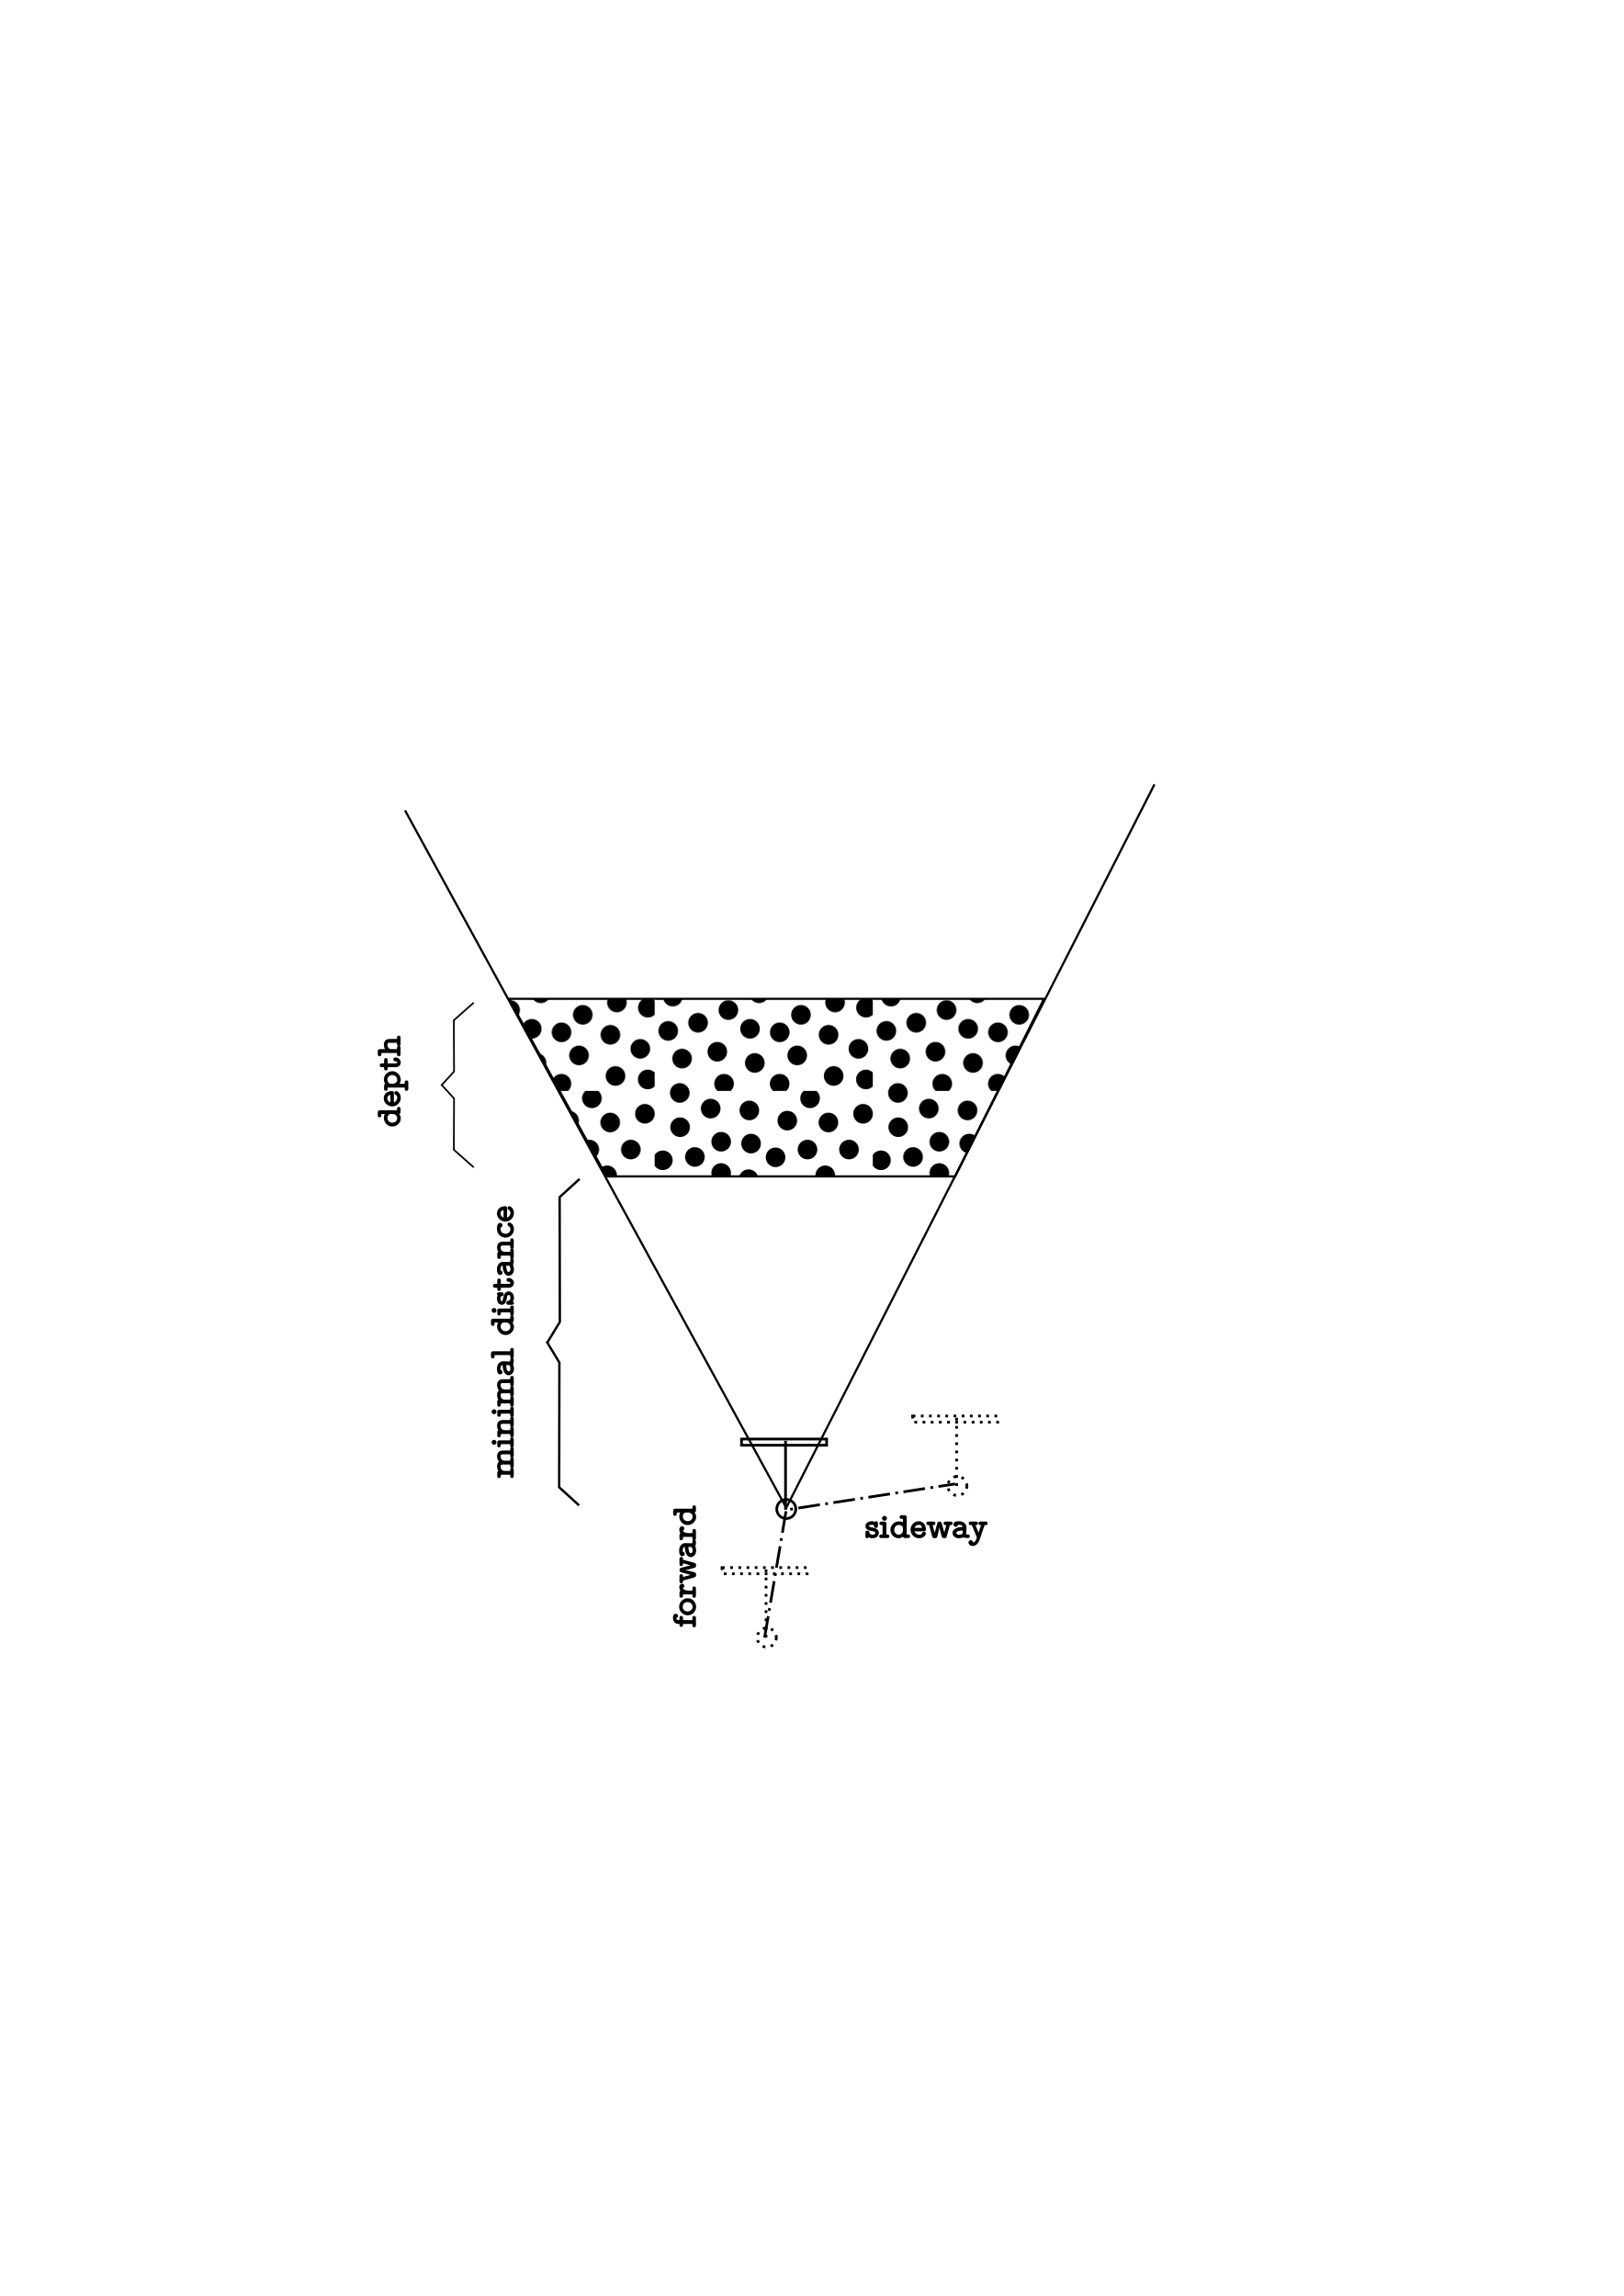
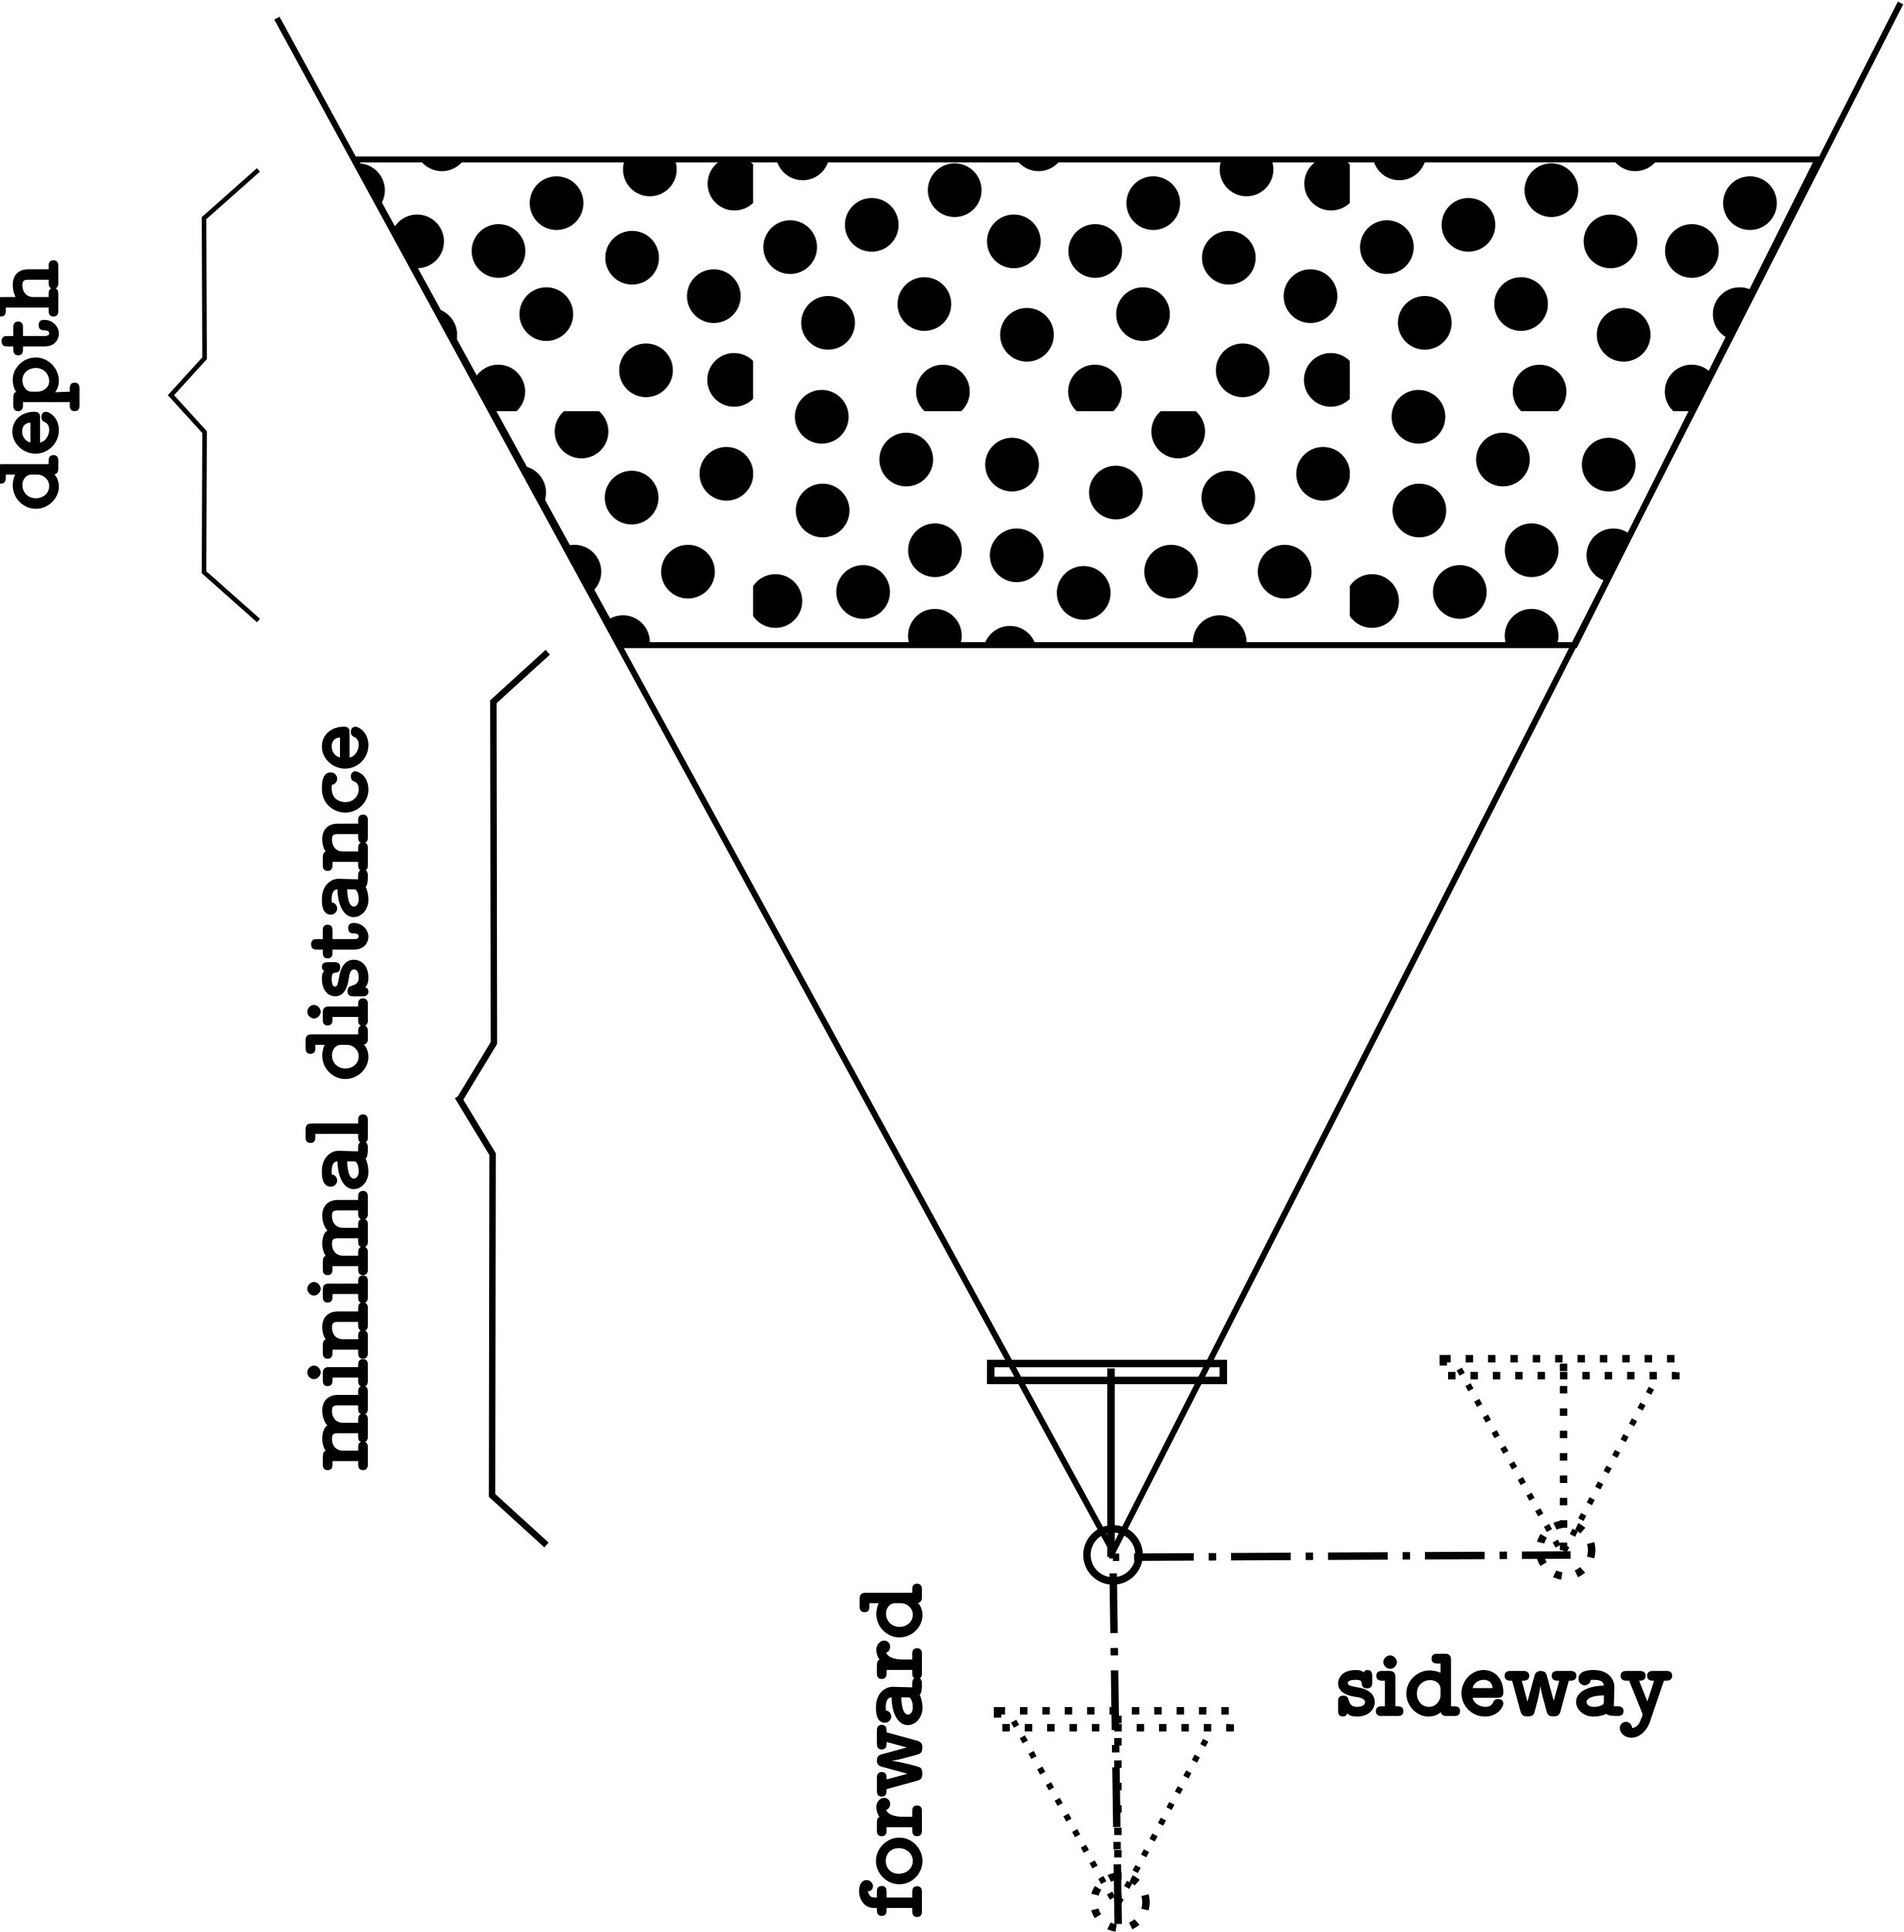
- <svg xmlns="http://www.w3.org/2000/svg" xmlns:xlink="http://www.w3.org/1999/xlink" width="744.094" height="1052.362" id="svg2" version="1.1">
+ <svg xmlns="http://www.w3.org/2000/svg" xmlns:xlink="http://www.w3.org/1999/xlink" width="319.017" height="323.763" id="svg2" version="1.1">
  <defs id="defs4">
    <pattern id="Polkadots-large" patternTransform="translate(0,0) scale(10,10)" height="10" width="10" patternUnits="userSpaceOnUse">
      <circle id="circle4972" r="0.45" cy="0.810" cx="2.567" style="fill:black;stroke:none" />
      <circle id="circle4974" r="0.45" cy="2.33" cx="3.048" style="fill:black;stroke:none" />
      <circle id="circle4976" r="0.45" cy="2.415" cx="4.418" style="fill:black;stroke:none" />
      <circle id="circle4978" r="0.45" cy="3.029" cx="1.844" style="fill:black;stroke:none" />
      <circle id="circle4980" r="0.45" cy="1.363" cx="6.08" style="fill:black;stroke:none" />
      <circle id="circle4982" r="0.45" cy="4.413" cx="5.819" style="fill:black;stroke:none" />
      <circle id="circle4984" r="0.45" cy="4.048" cx="4.305" style="fill:black;stroke:none" />
      <circle id="circle4986" r="0.45" cy="3.045" cx="5.541" style="fill:black;stroke:none" />
      <circle id="circle4988" r="0.45" cy="5.527" cx="4.785" style="fill:black;stroke:none" />
      <circle id="circle4990" r="0.45" cy="5.184" cx="2.667" style="fill:black;stroke:none" />
      <circle id="circle4992" r="0.45" cy="1.448" cx="7.965" style="fill:black;stroke:none" />
      <circle id="circle4994" r="0.45" cy="5.049" cx="7.047" style="fill:black;stroke:none" />
      <circle id="circle4996" r="0.45" cy="0.895" cx="4.340" style="fill:black;stroke:none" />
      <circle id="circle4998" r="0.45" cy="0.340" cx="7.125" style="fill:black;stroke:none" />
      <circle id="circle5000" r="0.45" cy="1.049" cx="9.553" style="fill:black;stroke:none" />
      <circle id="circle5002" r="0.45" cy="2.689" cx="7.006" style="fill:black;stroke:none" />
      <circle id="circle5004" r="0.45" cy="2.689" cx="8.909" style="fill:black;stroke:none" />
      <circle id="circle5006" r="0.45" cy="4.407" cx="9.315" style="fill:black;stroke:none" />
      <circle id="circle5008" r="0.45" cy="3.870" cx="7.820" style="fill:black;stroke:none" />
      <circle id="circle5010" r="0.45" cy="5.948" cx="8.270" style="fill:black;stroke:none" />
      <circle id="circle5012" r="0.45" cy="7.428" cx="7.973" style="fill:black;stroke:none" />
      <circle id="circle5014" r="0.45" cy="8.072" cx="9.342" style="fill:black;stroke:none" />
      <circle id="circle5016" r="0.45" cy="9.315" cx="8.206" style="fill:black;stroke:none" />
      <circle id="circle5018" r="0.45" cy="9.475" cx="9.682" style="fill:black;stroke:none" />
      <circle id="circle5020" r="0.45" cy="6.186" cx="9.688" style="fill:black;stroke:none" />
      <circle id="circle5022" r="0.45" cy="6.296" cx="3.379" style="fill:black;stroke:none" />
      <circle id="circle5024" r="0.45" cy="8.204" cx="2.871" style="fill:black;stroke:none" />
      <circle id="circle5026" r="0.45" cy="8.719" cx="4.59" style="fill:black;stroke:none" />
      <circle id="circle5028" r="0.45" cy="9.671" cx="3.181" style="fill:black;stroke:none" />
      <circle id="circle5030" r="0.45" cy="7.315" cx="5.734" style="fill:black;stroke:none" />
      <circle id="circle5032" r="0.45" cy="6.513" cx="6.707" style="fill:black;stroke:none" />
      <circle id="circle5034" r="0.45" cy="9.670" cx="5.730" style="fill:black;stroke:none" />
      <circle id="circle5036" r="0.45" cy="8.373" cx="6.535" style="fill:black;stroke:none" />
      <circle id="circle5038" r="0.45" cy="7.154" cx="4.37" style="fill:black;stroke:none" />
      <circle id="circle5040" r="0.45" cy="7.25" cx="0.622" style="fill:black;stroke:none" />
      <circle id="circle5042" r="0.45" cy="5.679" cx="0.831" style="fill:black;stroke:none" />
      <circle id="circle5044" r="0.45" cy="8.519" cx="1.257" style="fill:black;stroke:none" />
      <circle id="circle5046" r="0.45" cy="6.877" cx="1.989" style="fill:black;stroke:none" />
      <circle id="circle5048" r="0.45" cy="3.181" cx="0.374" style="fill:black;stroke:none" />
      <circle id="circle5050" r="0.45" cy="1.664" cx="1.166" style="fill:black;stroke:none" />
      <circle id="circle5052" r="0.45" cy="0.093" cx="1.151" style="fill:black;stroke:none" />
      <circle id="circle5054" r="0.45" cy="10.093" cx="1.151" style="fill:black;stroke:none" />
      <circle id="circle5056" r="0.45" cy="4.451" cx="1.302" style="fill:black;stroke:none" />
      <circle id="circle5058" r="0.45" cy="3.763" cx="3.047" style="fill:black;stroke:none" />
    </pattern>
    <linearGradient id="linearGradient5237">
      <stop style="stop-color:#000000;stop-opacity:1;" offset="0" id="stop5239" />
      <stop style="stop-color:#000000;stop-opacity:0;" offset="1" id="stop5241" />
    </linearGradient>
    <linearGradient id="linearGradient3795">
      <stop style="stop-color:#000000;stop-opacity:1;" offset="0" id="stop3797" />
      <stop style="stop-color:#000000;stop-opacity:0;" offset="1" id="stop3799" />
    </linearGradient>
    <linearGradient id="linearGradient3789">
      <stop id="stop3791" offset="0" style="stop-color:#000000;stop-opacity:1;" />
      <stop id="stop3793" offset="1" style="stop-color:#000000;stop-opacity:0;" />
    </linearGradient>
    <linearGradient id="linearGradient3781">
      <stop style="stop-color:#000000;stop-opacity:1;" offset="0" id="stop3783" />
      <stop style="stop-color:#000000;stop-opacity:0;" offset="1" id="stop3785" />
    </linearGradient>
    <linearGradient xlink:href="#linearGradient5237" id="linearGradient5243" x1="186.565" y1="341.5" x2="186.61" y2="426.944" gradientUnits="userSpaceOnUse" />
  </defs>
-   <g id="layer1">
-     <path style="fill:none;stroke:#000000;stroke-width:1px;stroke-linecap:butt;stroke-linejoin:miter;stroke-opacity:1" d="M 185.614,371.447 360.31,691.06 529.05,359.536" id="path5358" />
+   <g id="layer1" transform="translate(-173.7882,-431.0824)">
+     <path style="fill:none;stroke:#000000;stroke-width:1px;stroke-linecap:butt;stroke-linejoin:miter;stroke-opacity:1" d="M 220.197,434.127 360.31,691.06 492.306,431.582" id="path5358" />
    <rect style="fill:none;stroke:#000000;stroke-width:1.25;stroke-miterlimit:4;stroke-opacity:1;stroke-dasharray:none;stroke-dashoffset:0" id="rect5360" width="38.984" height="2.836" x="339.825" y="659.58" />
-     <path style="fill:url(#Polkadots-large);stroke:#000000;stroke-width:1px;stroke-linecap:butt;stroke-linejoin:miter;stroke-opacity:1;fill-opacity:1.0" d="m 233.258,457.802 44.666,81.392 159.807,0 40.696,-81.392 z" id="path5362" />
-     <path style="fill:none;stroke:#000000;stroke-width:1.846;stroke-miterlimit:4;stroke-opacity:1;stroke-dasharray:none;stroke-dashoffset:0" id="path5456" d="m 345.421,730.267 a 6.452,6.452 0 1 1 -12.904,0 6.452,6.452 0 1 1 12.904,0 z" transform="matrix(0.6771544,0,0,0.6771544,130.7909,197.1504)" />
+     <path style="fill:url(#Polkadots-large);fill-opacity:1;stroke:#000000;stroke-width:1px;stroke-linecap:butt;stroke-linejoin:miter;stroke-opacity:1" d="m 233.258,457.802 44.666,81.392 159.807,0 40.696,-81.392 z" id="path5362" />
+     <path style="fill:none;stroke:#000000;stroke-width:1.846;stroke-miterlimit:4;stroke-opacity:1;stroke-dasharray:none;stroke-dashoffset:0" id="path5456" d="m 345.421,730.267 c 0,3.563 -2.889,6.452 -6.452,6.452 -3.563,0 -6.452,-2.889 -6.452,-6.452 0,-3.563 2.889,-6.452 6.452,-6.452 3.563,0 6.452,2.889 6.452,6.452 z" transform="matrix(0.6771544,0,0,0.6771544,130.7909,197.1504)" />
    <path style="fill:none;stroke:#000000;stroke-width:1.25;stroke-linecap:butt;stroke-linejoin:miter;stroke-miterlimit:4;stroke-opacity:1;stroke-dasharray:none" d="m 359.989,660.4 0,31.59" id="path5458" />
-     <rect style="fill:none;stroke:#000000;stroke-width:1.25;stroke-miterlimit:4;stroke-opacity:1;stroke-dasharray:1.25, 2.5;stroke-dashoffset:0" id="rect5360-2" width="38.984" height="2.836" x="418.24" y="649.016" />
-     <path style="fill:none;stroke:#000000;stroke-width:1.846;stroke-miterlimit:4;stroke-opacity:1;stroke-dasharray:1.846, 3.692;stroke-dashoffset:0" id="path5456-1" d="m 345.421,730.267 a 6.452,6.452 0 1 1 -12.904,0 6.452,6.452 0 1 1 12.904,0 z" transform="matrix(0.6771544,0,0,0.6771544,209.2053,186.5867)" />
-     <path style="fill:none;stroke:#000000;stroke-width:1.25;stroke-linecap:butt;stroke-linejoin:miter;stroke-miterlimit:4;stroke-opacity:1;stroke-dasharray:1.25, 2.5;stroke-dashoffset:0" d="m 438.404,649.836 0,31.59" id="path5458-6" />
-     <rect style="fill:none;stroke:#000000;stroke-width:1.25;stroke-miterlimit:4;stroke-opacity:1;stroke-dasharray:1.25, 2.5;stroke-dashoffset:0" id="rect5360-2-6" width="38.984" height="2.836" x="330.892" y="718.498" />
-     <path style="fill:none;stroke:#000000;stroke-width:1.846;stroke-miterlimit:4;stroke-opacity:1;stroke-dasharray:1.846, 3.692;stroke-dashoffset:0" id="path5456-1-9" d="m 345.421,730.267 a 6.452,6.452 0 1 1 -12.904,0 6.452,6.452 0 1 1 12.904,0 z" transform="matrix(0.6771544,0,0,0.6771544,121.8576,256.0679)" />
-     <path style="fill:none;stroke:#000000;stroke-width:1.25;stroke-linecap:butt;stroke-linejoin:miter;stroke-miterlimit:4;stroke-opacity:1;stroke-dasharray:1.25, 2.5;stroke-dashoffset:0" d="m 351.056,719.317 0,31.59" id="path5458-6-4" />
-     <path style="fill:none;stroke:#000000;stroke-width:1.25;stroke-linecap:butt;stroke-linejoin:miter;stroke-opacity:1;stroke-miterlimit:4;stroke-dasharray:10,2.5,1.25,2.5;stroke-dashoffset:0" d="m 350.384,750.615 9.926,-58.563 77.422,-11.911" id="path5558" />
+     <rect style="fill:none;stroke:#000000;stroke-width:1.25;stroke-miterlimit:4;stroke-opacity:1;stroke-dasharray:1.25, 2.5;stroke-dashoffset:0" id="rect5360-2-6" width="38.984" height="2.836" x="340.978" y="717.777" />
+     <path style="fill:none;stroke:#000000;stroke-width:1.846;stroke-miterlimit:4;stroke-opacity:1;stroke-dasharray:1.846, 3.692;stroke-dashoffset:0" id="path5456-1-9" d="m 345.421,730.267 c 0,3.563 -2.889,6.452 -6.452,6.452 -3.563,0 -6.452,-2.889 -6.452,-6.452 0,-3.563 2.889,-6.452 6.452,-6.452 3.563,0 6.452,2.889 6.452,6.452 z" transform="matrix(0.6771544,0,0,0.6771544,131.9441,255.3474)" />
+     <path style="fill:none;stroke:#000000;stroke-width:1.25;stroke-linecap:butt;stroke-linejoin:miter;stroke-miterlimit:4;stroke-opacity:1;stroke-dasharray:1.25, 2.5;stroke-dashoffset:0" d="m 361.142,718.597 0,31.59" id="path5458-6-4" />
+     <path style="fill:none;stroke:#000000;stroke-width:1.25;stroke-linecap:butt;stroke-linejoin:miter;stroke-miterlimit:4;stroke-opacity:1;stroke-dasharray:10, 2.5, 1.25, 2.5;stroke-dashoffset:0" d="m 361.191,753.497 -0.881,-61.445 76.701,-0.384" id="path5558" />
    <text xml:space="preserve" style="font-size:20px;font-style:normal;font-variant:normal;font-weight:normal;font-stretch:normal;line-height:125%;letter-spacing:0px;word-spacing:0px;fill:#000000;fill-opacity:1;stroke:none;font-family:LMRomanUnsl10;-inkscape-font-specification:LMRomanUnsl10" x="406.961" y="708.927" id="text5560">
      <tspan id="tspan5562" x="406.961" y="708.927" />
    </text>
-     <text xml:space="preserve" style="font-size:10px;font-style:normal;font-variant:normal;font-weight:normal;font-stretch:normal;line-height:125%;letter-spacing:0px;word-spacing:0px;fill:#000000;fill-opacity:1;stroke:none;font-family:LMRomanUnsl10;-inkscape-font-specification:LMRomanUnsl10" x="396.043" y="704.956" id="text5564">
-       <tspan id="tspan5566" x="396.043" y="704.956" style="font-size:16px;-inkscape-font-specification:LMMonoProp10 Bold;font-family:LMMonoProp10;font-weight:bold;font-style:normal;font-stretch:normal;font-variant:normal">sideway</tspan>
+     <text xml:space="preserve" style="font-size:10px;font-style:normal;font-variant:normal;font-weight:normal;font-stretch:normal;line-height:125%;letter-spacing:0px;word-spacing:0px;fill:#000000;fill-opacity:1;stroke:none;font-family:LMRomanUnsl10;-inkscape-font-specification:LMRomanUnsl10" x="397.484" y="718.645" id="text5564">
+       <tspan id="tspan5566" x="397.484" y="718.645" style="font-size:16px;font-style:normal;font-variant:normal;font-weight:bold;font-stretch:normal;font-family:LMMonoProp10;-inkscape-font-specification:LMMonoProp10 Bold">sideway</tspan>
    </text>
-     <text xml:space="preserve" style="font-size:10px;font-style:normal;font-variant:normal;font-weight:normal;font-stretch:normal;line-height:125%;letter-spacing:0px;word-spacing:0px;fill:#000000;fill-opacity:1;stroke:none;font-family:LMRomanUnsl10;-inkscape-font-specification:LMRomanUnsl10" x="-746.115" y="318.933" id="text5564-0" transform="matrix(0,-1,1,0,0,0)">
-       <tspan id="tspan5566-3" x="-746.115" y="318.933" style="font-size:16px;font-style:normal;font-variant:normal;font-weight:bold;font-stretch:normal;font-family:LMMonoProp10;-inkscape-font-specification:LMMonoProp10 Bold">forward</tspan>
+     <text xml:space="preserve" style="font-size:10px;font-style:normal;font-variant:normal;font-weight:normal;font-stretch:normal;line-height:125%;letter-spacing:0px;word-spacing:0px;fill:#000000;fill-opacity:1;stroke:none;font-family:LMRomanUnsl10;-inkscape-font-specification:LMRomanUnsl10" x="-752.599" y="328.299" id="text5564-0" transform="matrix(0,-1,1,0,0,0)">
+       <tspan id="tspan5566-3" x="-752.599" y="328.299" style="font-size:16px;font-style:normal;font-variant:normal;font-weight:bold;font-stretch:normal;font-family:LMMonoProp10;-inkscape-font-specification:LMMonoProp10 Bold">forward</tspan>
    </text>
    <path style="fill:none;stroke:#000000;stroke-width:1.079px;stroke-linecap:butt;stroke-linejoin:miter;stroke-opacity:1" d="m 265.589,540.384 -9.117,8.308 0.092,57.181 -5.864,9.67" id="path3075" />
    <path style="fill:none;stroke:#000000;stroke-width:1.079px;stroke-linecap:butt;stroke-linejoin:miter;stroke-opacity:1" d="m 265.372,689.99 -9.117,-8.308 0.092,-57.181 -5.864,-9.67" id="path3075-5" />
    <text xml:space="preserve" style="font-size:10px;font-style:normal;font-variant:normal;font-weight:normal;font-stretch:normal;line-height:125%;letter-spacing:0px;word-spacing:0px;fill:#000000;fill-opacity:1;stroke:none;font-family:LMRomanUnsl10;-inkscape-font-specification:LMRomanUnsl10" x="-677.714" y="235.438" id="text5564-0-3" transform="matrix(0,-1,1,0,0,0)">
      <tspan id="tspan5566-3-9" x="-677.714" y="235.438" style="font-size:16px;font-style:normal;font-variant:normal;font-weight:bold;font-stretch:normal;font-family:LMMonoProp10;-inkscape-font-specification:LMMonoProp10 Bold">minimal distance</tspan>
    </text>
    <text xml:space="preserve" style="font-size:10px;font-style:normal;font-variant:normal;font-weight:normal;font-stretch:normal;line-height:125%;letter-spacing:0px;word-spacing:0px;fill:#000000;fill-opacity:1;stroke:none;font-family:LMRomanUnsl10;-inkscape-font-specification:LMRomanUnsl10" x="-517.049" y="183.564" id="text5564-0-7" transform="matrix(0,-1,1,0,0,0)">
      <tspan id="tspan5566-3-4" x="-517.049" y="183.564" style="font-size:16px;font-style:normal;font-variant:normal;font-weight:bold;font-stretch:normal;font-family:LMMonoProp10;-inkscape-font-specification:LMMonoProp10 Bold">depth</tspan>
    </text>
    <path style="fill:none;stroke:#000000;stroke-width:0.767px;stroke-linecap:butt;stroke-linejoin:miter;stroke-opacity:1" d="m 217.101,459.555 -9.117,8.082 0.092,23.48 -5.864,6.442" id="path3075-6" />
    <path style="fill:none;stroke:#000000;stroke-width:0.767px;stroke-linecap:butt;stroke-linejoin:miter;stroke-opacity:1" d="m 217.101,535.063 -9.117,-8.082 0.092,-23.48 -5.864,-6.442" id="path3075-6-4" />
+     <path style="fill:none;stroke:#000000;stroke-width:1;stroke-linecap:butt;stroke-linejoin:miter;stroke-miterlimit:4;stroke-opacity:1;stroke-dasharray:1, 2;stroke-dashoffset:0" d="m 343.664,719.506 17.291,30.98 15.85,-29.539" id="path3081" />
+     <rect style="fill:none;stroke:#000000;stroke-width:1.25;stroke-miterlimit:4;stroke-opacity:1;stroke-dasharray:1.25, 2.5;stroke-dashoffset:0" id="rect5360-2-6-2" width="38.984" height="2.836" x="415.671" y="658.777" />
+     <path style="fill:none;stroke:#000000;stroke-width:1.846;stroke-miterlimit:4;stroke-opacity:1;stroke-dasharray:1.846, 3.692;stroke-dashoffset:0" id="path5456-1-9-6" d="m 345.421,730.267 c 0,3.563 -2.889,6.452 -6.452,6.452 -3.563,0 -6.452,-2.889 -6.452,-6.452 0,-3.563 2.889,-6.452 6.452,-6.452 3.563,0 6.452,2.889 6.452,6.452 z" transform="matrix(0.6771544,0,0,0.6771544,206.637,196.3467)" />
+     <path style="fill:none;stroke:#000000;stroke-width:1.25;stroke-linecap:butt;stroke-linejoin:miter;stroke-miterlimit:4;stroke-opacity:1;stroke-dasharray:1.25, 2.5;stroke-dashoffset:0" d="m 435.835,659.596 0,31.59" id="path5458-6-4-5" />
+     <path style="fill:none;stroke:#000000;stroke-width:1;stroke-linecap:butt;stroke-linejoin:miter;stroke-miterlimit:4;stroke-opacity:1;stroke-dasharray:1, 2;stroke-dashoffset:0" d="m 418.356,660.505 17.291,30.98 15.85,-29.539" id="path3081-3" />
  </g>
</svg>
